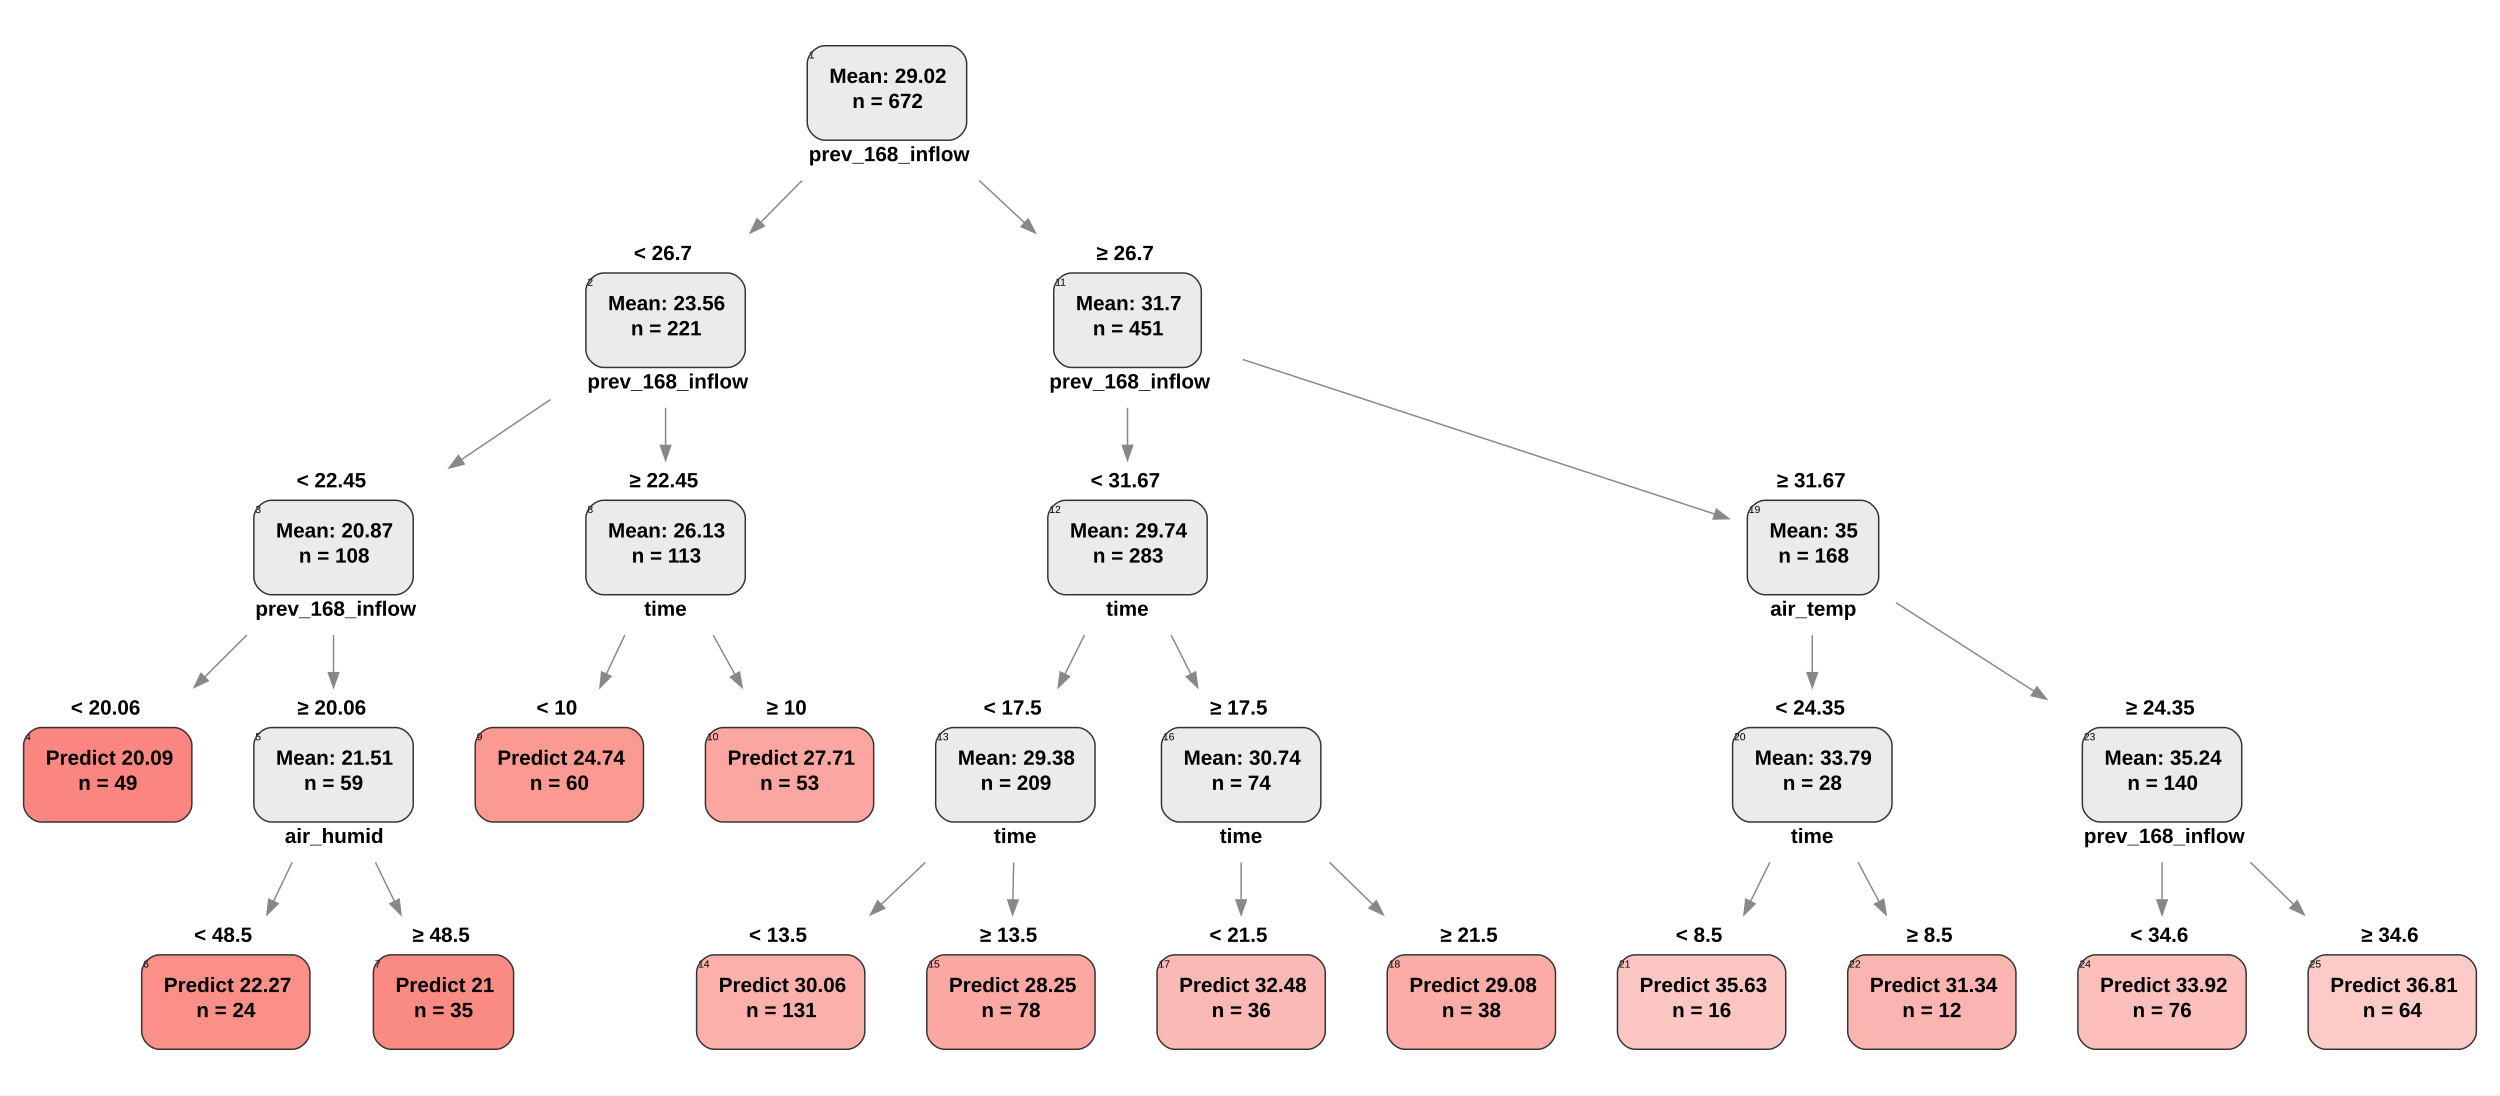
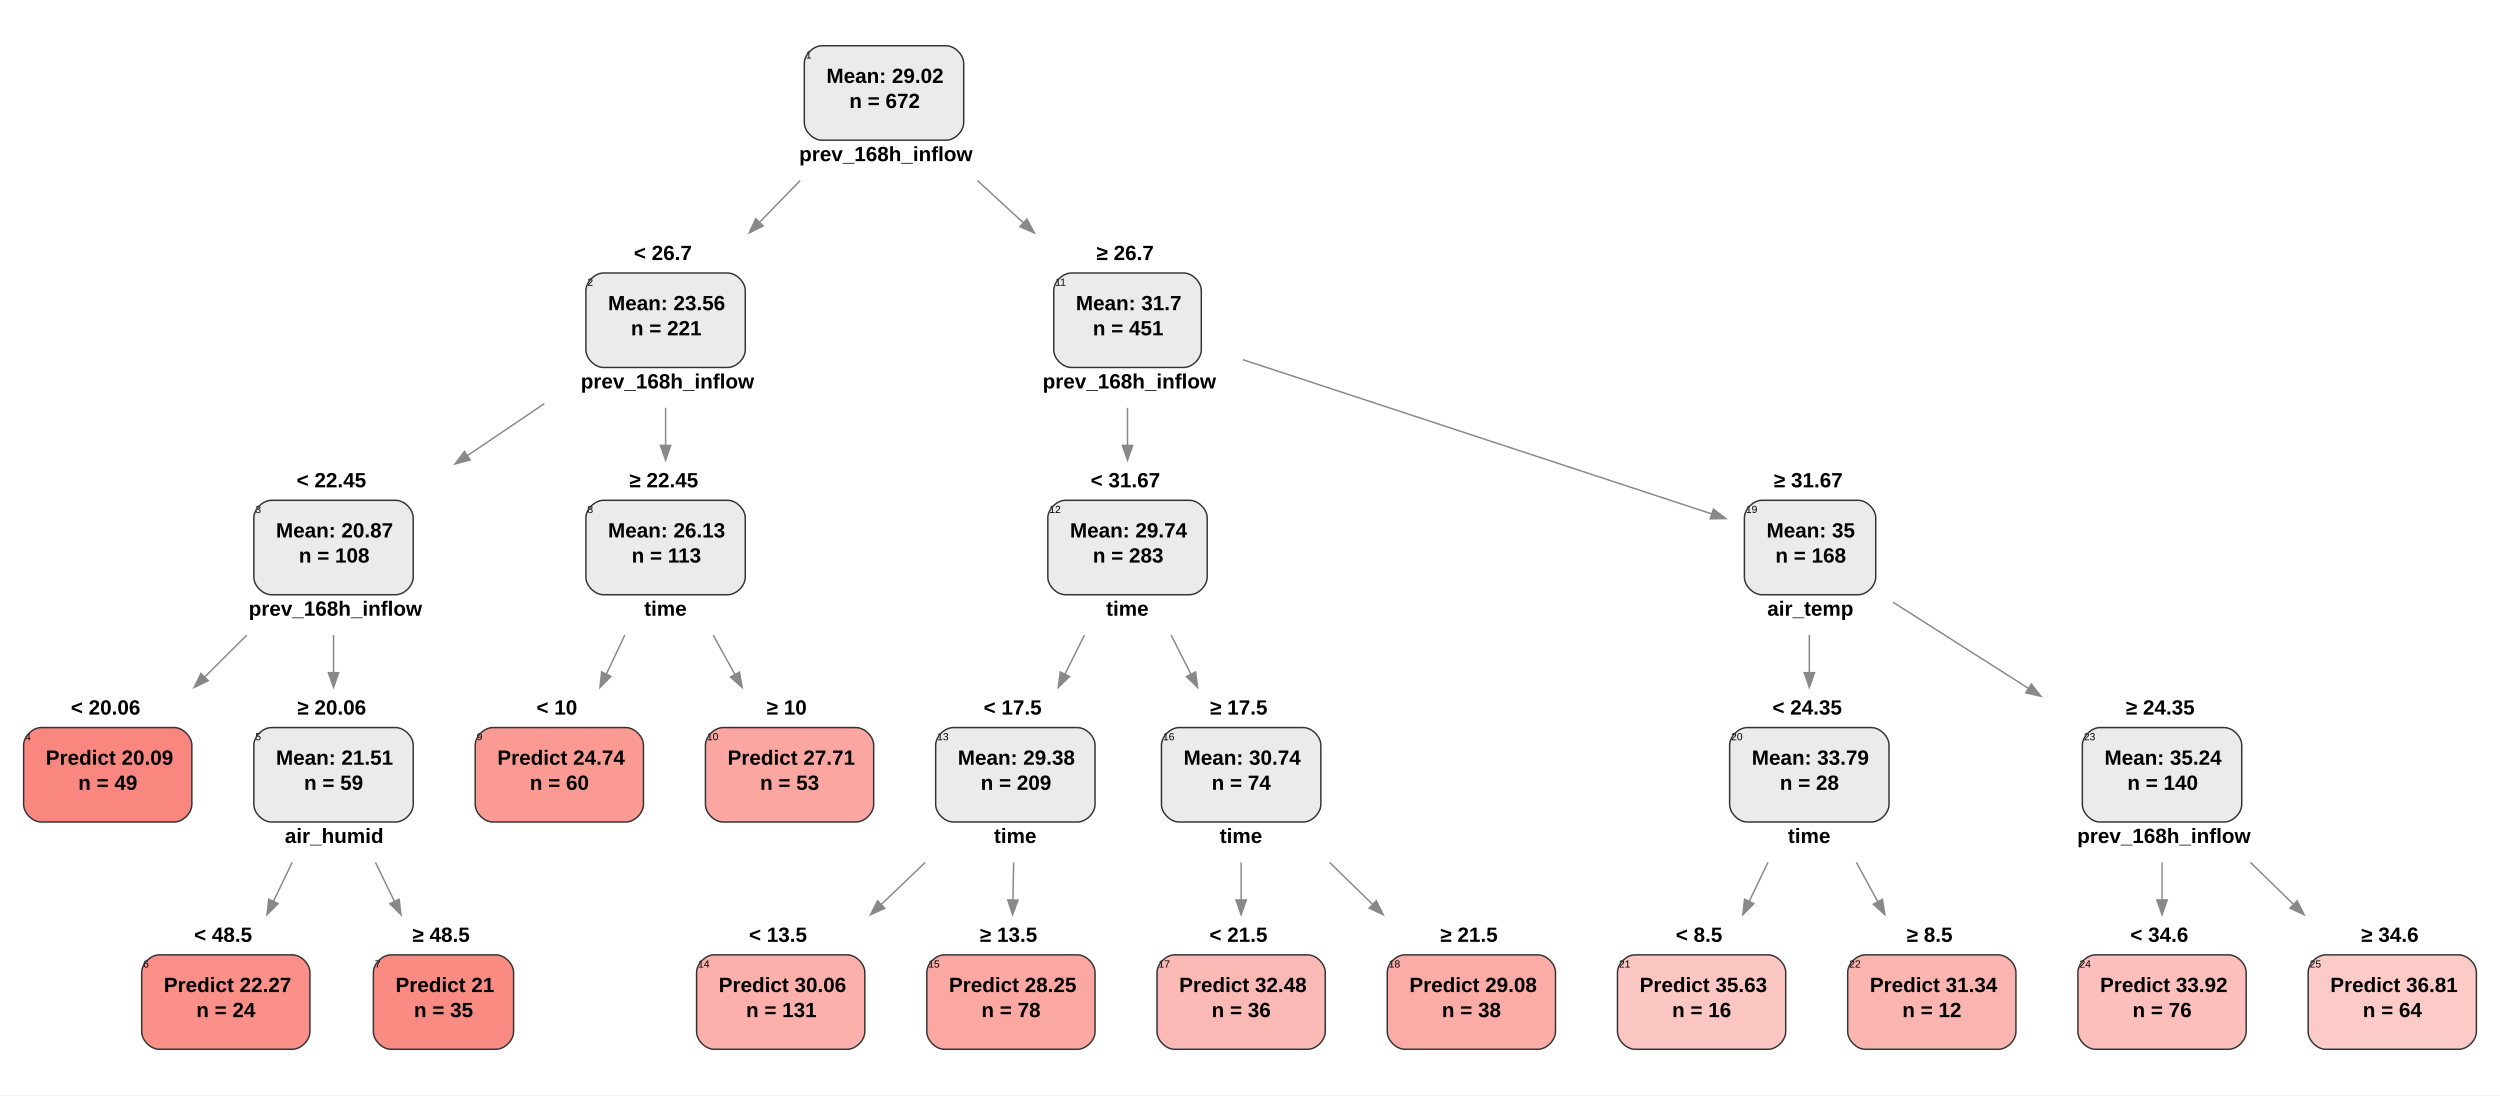
<svg xmlns="http://www.w3.org/2000/svg" width="1694pt" height="742pt" viewBox="0.00 0.00 1694.00 742.00">
  <g id="graph0" class="graph" transform="scale(1 1) rotate(0) translate(4 738)">
    <polygon fill="white" stroke="transparent" points="-4,4 -4,-738 1690,-738 1690,4 -4,4" />
    <g id="node1" class="node">
-       <text text-anchor="start" x="595" y="-715.8" font-family="Arial" font-weight="bold" font-size="14.00"> </text>
-       <text text-anchor="start" x="529" y="-671.3" font-family="Arial" font-size="14.00">   </text>
-       <path fill="#ebebeb" stroke="transparent" d="M555,-643C555,-643 639,-643 639,-643 645,-643 651,-649 651,-655 651,-655 651,-695 651,-695 651,-701 645,-707 639,-707 639,-707 555,-707 555,-707 549,-707 543,-701 543,-695 543,-695 543,-655 543,-655 543,-649 549,-643 555,-643" />
-       <text text-anchor="start" x="544" y="-704.4" font-family="Arial" font-size="2.00"> </text>
-       <text text-anchor="start" x="544" y="-698.4" font-family="Arial" font-size="7.00">  1</text>
-       <text text-anchor="start" x="558" y="-681.8" font-family="Arial" font-weight="bold" font-size="14.00">Mean: 29.02</text>
-       <text text-anchor="start" x="573.5" y="-664.8" font-family="Arial" font-weight="bold" font-size="14.00">n = 672</text>
-       <text text-anchor="start" x="595.5" y="-646.8" font-family="Arial" font-size="9.00"> </text>
-       <path fill="none" stroke="#333333" d="M555,-643C555,-643 639,-643 639,-643 645,-643 651,-649 651,-655 651,-655 651,-695 651,-695 651,-701 645,-707 639,-707 639,-707 555,-707 555,-707 549,-707 543,-701 543,-695 543,-695 543,-655 543,-655 543,-649 549,-643 555,-643" />
-       <text text-anchor="start" x="653" y="-671.3" font-family="Arial" font-size="14.00">   </text>
-       <text text-anchor="start" x="544" y="-628.8" font-family="Arial" font-weight="bold" font-size="14.00">prev_168_inflow</text>
+       <text text-anchor="start" x="593" y="-715.8" font-family="Arial" font-weight="bold" font-size="14.00"> </text>
+       <text text-anchor="start" x="523" y="-671.3" font-family="Arial" font-size="14.00">    </text>
+       <path fill="#ebebeb" stroke="transparent" d="M553,-643C553,-643 637,-643 637,-643 643,-643 649,-649 649,-655 649,-655 649,-695 649,-695 649,-701 643,-707 637,-707 637,-707 553,-707 553,-707 547,-707 541,-701 541,-695 541,-695 541,-655 541,-655 541,-649 547,-643 553,-643" />
+       <text text-anchor="start" x="542" y="-704.4" font-family="Arial" font-size="2.00"> </text>
+       <text text-anchor="start" x="542" y="-698.4" font-family="Arial" font-size="7.00">  1</text>
+       <text text-anchor="start" x="556" y="-681.8" font-family="Arial" font-weight="bold" font-size="14.00">Mean: 29.02</text>
+       <text text-anchor="start" x="571.5" y="-664.8" font-family="Arial" font-weight="bold" font-size="14.00">n = 672</text>
+       <text text-anchor="start" x="593.5" y="-646.8" font-family="Arial" font-size="9.00"> </text>
+       <path fill="none" stroke="#333333" d="M553,-643C553,-643 637,-643 637,-643 643,-643 649,-649 649,-655 649,-655 649,-695 649,-695 649,-701 643,-707 637,-707 637,-707 553,-707 553,-707 547,-707 541,-701 541,-695 541,-695 541,-655 541,-655 541,-649 547,-643 553,-643" />
+       <text text-anchor="start" x="651" y="-671.3" font-family="Arial" font-size="14.00">    </text>
+       <text text-anchor="start" x="537.5" y="-628.8" font-family="Arial" font-weight="bold" font-size="14.00">prev_168h_inflow</text>
    </g>
    <g id="node2" class="node">
      <text text-anchor="start" x="425.5" y="-561.8" font-family="Arial" font-weight="bold" font-size="14.00"> &lt; 26.7</text>
-       <text text-anchor="start" x="379" y="-517.3" font-family="Arial" font-size="14.00">   </text>
+       <text text-anchor="start" x="375" y="-517.3" font-family="Arial" font-size="14.00">    </text>
      <path fill="#ebebeb" stroke="transparent" d="M405,-489C405,-489 489,-489 489,-489 495,-489 501,-495 501,-501 501,-501 501,-541 501,-541 501,-547 495,-553 489,-553 489,-553 405,-553 405,-553 399,-553 393,-547 393,-541 393,-541 393,-501 393,-501 393,-495 399,-489 405,-489" />
      <text text-anchor="start" x="394" y="-550.4" font-family="Arial" font-size="2.00"> </text>
      <text text-anchor="start" x="394" y="-544.4" font-family="Arial" font-size="7.00">  2</text>
      <text text-anchor="start" x="408" y="-527.8" font-family="Arial" font-weight="bold" font-size="14.00">Mean: 23.56</text>
      <text text-anchor="start" x="423.5" y="-510.8" font-family="Arial" font-weight="bold" font-size="14.00">n = 221</text>
      <text text-anchor="start" x="445.5" y="-492.8" font-family="Arial" font-size="9.00"> </text>
      <path fill="none" stroke="#333333" d="M405,-489C405,-489 489,-489 489,-489 495,-489 501,-495 501,-501 501,-501 501,-541 501,-541 501,-547 495,-553 489,-553 489,-553 405,-553 405,-553 399,-553 393,-547 393,-541 393,-541 393,-501 393,-501 393,-495 399,-489 405,-489" />
-       <text text-anchor="start" x="503" y="-517.3" font-family="Arial" font-size="14.00">   </text>
-       <text text-anchor="start" x="394" y="-474.8" font-family="Arial" font-weight="bold" font-size="14.00">prev_168_inflow</text>
+       <text text-anchor="start" x="503" y="-517.3" font-family="Arial" font-size="14.00">    </text>
+       <text text-anchor="start" x="389.5" y="-474.8" font-family="Arial" font-weight="bold" font-size="14.00">prev_168h_inflow</text>
    </g>
    <g id="edge1" class="edge">
-       <path fill="none" stroke="#888888" d="M539.44,-615.67C530.28,-606.39 520.77,-596.75 511.47,-587.33" />
-       <polygon fill="#888888" stroke="#888888" points="513.93,-584.84 504.41,-580.18 508.94,-589.75 513.93,-584.84" />
+       <path fill="none" stroke="#888888" d="M538.2,-615.67C529.26,-606.49 519.97,-596.94 510.88,-587.6" />
+       <polygon fill="#888888" stroke="#888888" points="513.13,-584.9 503.65,-580.18 508.11,-589.78 513.13,-584.9" />
    </g>
    <g id="node3" class="node">
      <text text-anchor="start" x="739" y="-561.8" font-family="Arial" font-weight="bold" font-size="14.00"> ≥ 26.7</text>
      <text text-anchor="start" x="692" y="-517.3" font-family="Arial" font-size="14.00">    </text>
      <path fill="#ebebeb" stroke="transparent" d="M722,-489C722,-489 798,-489 798,-489 804,-489 810,-495 810,-501 810,-501 810,-541 810,-541 810,-547 804,-553 798,-553 798,-553 722,-553 722,-553 716,-553 710,-547 710,-541 710,-541 710,-501 710,-501 710,-495 716,-489 722,-489" />
      <text text-anchor="start" x="711" y="-550.4" font-family="Arial" font-size="2.00"> </text>
      <text text-anchor="start" x="711" y="-544.4" font-family="Arial" font-size="7.00">  11</text>
      <text text-anchor="start" x="725" y="-527.8" font-family="Arial" font-weight="bold" font-size="14.00">Mean: 31.7</text>
      <text text-anchor="start" x="736.5" y="-510.8" font-family="Arial" font-weight="bold" font-size="14.00">n = 451</text>
      <text text-anchor="start" x="758.5" y="-492.8" font-family="Arial" font-size="9.00"> </text>
      <path fill="none" stroke="#333333" d="M722,-489C722,-489 798,-489 798,-489 804,-489 810,-495 810,-501 810,-501 810,-541 810,-541 810,-547 804,-553 798,-553 798,-553 722,-553 722,-553 716,-553 710,-547 710,-541 710,-541 710,-501 710,-501 710,-495 716,-489 722,-489" />
      <text text-anchor="start" x="812" y="-517.3" font-family="Arial" font-size="14.00">    </text>
-       <text text-anchor="start" x="707" y="-474.8" font-family="Arial" font-weight="bold" font-size="14.00">prev_168_inflow</text>
+       <text text-anchor="start" x="702.5" y="-474.8" font-family="Arial" font-weight="bold" font-size="14.00">prev_168h_inflow</text>
    </g>
    <g id="edge2" class="edge">
-       <path fill="none" stroke="#888888" d="M659.55,-615.67C669.6,-606.3 680.04,-596.56 690.24,-587.05" />
-       <polygon fill="#888888" stroke="#888888" points="692.69,-589.56 697.61,-580.18 687.91,-584.44 692.69,-589.56" />
+       <path fill="none" stroke="#888888" d="M658.32,-615.67C668.49,-606.3 679.06,-596.56 689.39,-587.05" />
+       <polygon fill="#888888" stroke="#888888" points="691.86,-589.53 696.85,-580.18 687.12,-584.38 691.86,-589.53" />
    </g>
    <g id="node4" class="node">
      <text text-anchor="start" x="197" y="-407.8" font-family="Arial" font-weight="bold" font-size="14.00"> &lt; 22.45</text>
-       <text text-anchor="start" x="154" y="-363.3" font-family="Arial" font-size="14.00">   </text>
+       <text text-anchor="start" x="150" y="-363.3" font-family="Arial" font-size="14.00">    </text>
      <path fill="#ebebeb" stroke="transparent" d="M180,-335C180,-335 264,-335 264,-335 270,-335 276,-341 276,-347 276,-347 276,-387 276,-387 276,-393 270,-399 264,-399 264,-399 180,-399 180,-399 174,-399 168,-393 168,-387 168,-387 168,-347 168,-347 168,-341 174,-335 180,-335" />
      <text text-anchor="start" x="169" y="-396.4" font-family="Arial" font-size="2.00"> </text>
      <text text-anchor="start" x="169" y="-390.4" font-family="Arial" font-size="7.00">  3</text>
      <text text-anchor="start" x="183" y="-373.8" font-family="Arial" font-weight="bold" font-size="14.00">Mean: 20.87</text>
      <text text-anchor="start" x="198.5" y="-356.8" font-family="Arial" font-weight="bold" font-size="14.00">n = 108</text>
      <text text-anchor="start" x="220.5" y="-338.8" font-family="Arial" font-size="9.00"> </text>
      <path fill="none" stroke="#333333" d="M180,-335C180,-335 264,-335 264,-335 270,-335 276,-341 276,-347 276,-347 276,-387 276,-387 276,-393 270,-399 264,-399 264,-399 180,-399 180,-399 174,-399 168,-393 168,-387 168,-387 168,-347 168,-347 168,-341 174,-335 180,-335" />
-       <text text-anchor="start" x="278" y="-363.3" font-family="Arial" font-size="14.00">   </text>
-       <text text-anchor="start" x="169" y="-320.8" font-family="Arial" font-weight="bold" font-size="14.00">prev_168_inflow</text>
+       <text text-anchor="start" x="278" y="-363.3" font-family="Arial" font-size="14.00">    </text>
+       <text text-anchor="start" x="164.5" y="-320.8" font-family="Arial" font-weight="bold" font-size="14.00">prev_168h_inflow</text>
    </g>
    <g id="edge3" class="edge">
-       <path fill="none" stroke="#888888" d="M368.94,-467.26C349.5,-454.13 328.55,-439.98 308.72,-426.59" />
-       <polygon fill="#888888" stroke="#888888" points="310.55,-423.6 300.31,-420.9 306.63,-429.4 310.55,-423.6" />
+       <path fill="none" stroke="#888888" d="M364.81,-464.48C347.88,-453.04 329.95,-440.93 312.73,-429.29" />
+       <polygon fill="#888888" stroke="#888888" points="314.58,-426.32 304.34,-423.62 310.67,-432.12 314.58,-426.32" />
    </g>
    <g id="node5" class="node">
      <text text-anchor="start" x="422.5" y="-407.8" font-family="Arial" font-weight="bold" font-size="14.00"> ≥ 22.45</text>
      <path fill="#ebebeb" stroke="transparent" d="M405,-335C405,-335 489,-335 489,-335 495,-335 501,-341 501,-347 501,-347 501,-387 501,-387 501,-393 495,-399 489,-399 489,-399 405,-399 405,-399 399,-399 393,-393 393,-387 393,-387 393,-347 393,-347 393,-341 399,-335 405,-335" />
      <text text-anchor="start" x="394" y="-396.4" font-family="Arial" font-size="2.00"> </text>
      <text text-anchor="start" x="394" y="-390.4" font-family="Arial" font-size="7.00">  8</text>
      <text text-anchor="start" x="408" y="-373.8" font-family="Arial" font-weight="bold" font-size="14.00">Mean: 26.13</text>
      <text text-anchor="start" x="424" y="-356.8" font-family="Arial" font-weight="bold" font-size="14.00">n = 113</text>
      <text text-anchor="start" x="445.5" y="-338.8" font-family="Arial" font-size="9.00"> </text>
      <path fill="none" stroke="#333333" d="M405,-335C405,-335 489,-335 489,-335 495,-335 501,-341 501,-347 501,-347 501,-387 501,-387 501,-393 495,-399 489,-399 489,-399 405,-399 405,-399 399,-399 393,-393 393,-387 393,-387 393,-347 393,-347 393,-341 399,-335 405,-335" />
      <text text-anchor="start" x="432.5" y="-320.8" font-family="Arial" font-weight="bold" font-size="14.00">time</text>
    </g>
    <g id="edge4" class="edge">
      <path fill="none" stroke="#888888" d="M447,-461.67C447,-453.39 447,-444.83 447,-436.38" />
      <polygon fill="#888888" stroke="#888888" points="450.5,-436.18 447,-426.18 443.5,-436.18 450.5,-436.18" />
    </g>
    <g id="node12" class="node">
      <text text-anchor="start" x="735" y="-407.8" font-family="Arial" font-weight="bold" font-size="14.00"> &lt; 31.67</text>
      <path fill="#ebebeb" stroke="transparent" d="M718,-335C718,-335 802,-335 802,-335 808,-335 814,-341 814,-347 814,-347 814,-387 814,-387 814,-393 808,-399 802,-399 802,-399 718,-399 718,-399 712,-399 706,-393 706,-387 706,-387 706,-347 706,-347 706,-341 712,-335 718,-335" />
      <text text-anchor="start" x="707" y="-396.4" font-family="Arial" font-size="2.00"> </text>
      <text text-anchor="start" x="707" y="-390.4" font-family="Arial" font-size="7.00">  12</text>
      <text text-anchor="start" x="721" y="-373.8" font-family="Arial" font-weight="bold" font-size="14.00">Mean: 29.74</text>
      <text text-anchor="start" x="736.5" y="-356.8" font-family="Arial" font-weight="bold" font-size="14.00">n = 283</text>
      <text text-anchor="start" x="758.5" y="-338.8" font-family="Arial" font-size="9.00"> </text>
      <path fill="none" stroke="#333333" d="M718,-335C718,-335 802,-335 802,-335 808,-335 814,-341 814,-347 814,-347 814,-387 814,-387 814,-393 808,-399 802,-399 802,-399 718,-399 718,-399 712,-399 706,-393 706,-387 706,-387 706,-347 706,-347 706,-341 712,-335 718,-335" />
      <text text-anchor="start" x="745.5" y="-320.8" font-family="Arial" font-weight="bold" font-size="14.00">time</text>
    </g>
    <g id="edge11" class="edge">
      <path fill="none" stroke="#888888" d="M760,-461.67C760,-453.39 760,-444.83 760,-436.38" />
      <polygon fill="#888888" stroke="#888888" points="763.5,-436.18 760,-426.18 756.5,-436.18 763.5,-436.18" />
    </g>
    <g id="node13" class="node">
-       <text text-anchor="start" x="1200" y="-407.8" font-family="Arial" font-weight="bold" font-size="14.00"> ≥ 31.67</text>
-       <path fill="#ebebeb" stroke="transparent" d="M1192,-335C1192,-335 1257,-335 1257,-335 1263,-335 1269,-341 1269,-347 1269,-347 1269,-387 1269,-387 1269,-393 1263,-399 1257,-399 1257,-399 1192,-399 1192,-399 1186,-399 1180,-393 1180,-387 1180,-387 1180,-347 1180,-347 1180,-341 1186,-335 1192,-335" />
-       <text text-anchor="start" x="1181" y="-396.4" font-family="Arial" font-size="2.00"> </text>
-       <text text-anchor="start" x="1181" y="-390.4" font-family="Arial" font-size="7.00">  19</text>
-       <text text-anchor="start" x="1195" y="-373.8" font-family="Arial" font-weight="bold" font-size="14.00">Mean: 35</text>
-       <text text-anchor="start" x="1201" y="-356.8" font-family="Arial" font-weight="bold" font-size="14.00">n = 168</text>
-       <text text-anchor="start" x="1223" y="-338.8" font-family="Arial" font-size="9.00"> </text>
-       <path fill="none" stroke="#333333" d="M1192,-335C1192,-335 1257,-335 1257,-335 1263,-335 1269,-341 1269,-347 1269,-347 1269,-387 1269,-387 1269,-393 1263,-399 1257,-399 1257,-399 1192,-399 1192,-399 1186,-399 1180,-393 1180,-387 1180,-387 1180,-347 1180,-347 1180,-341 1186,-335 1192,-335" />
-       <text text-anchor="start" x="1195.5" y="-320.8" font-family="Arial" font-weight="bold" font-size="14.00">air_temp</text>
+       <text text-anchor="start" x="1198" y="-407.8" font-family="Arial" font-weight="bold" font-size="14.00"> ≥ 31.67</text>
+       <path fill="#ebebeb" stroke="transparent" d="M1190,-335C1190,-335 1255,-335 1255,-335 1261,-335 1267,-341 1267,-347 1267,-347 1267,-387 1267,-387 1267,-393 1261,-399 1255,-399 1255,-399 1190,-399 1190,-399 1184,-399 1178,-393 1178,-387 1178,-387 1178,-347 1178,-347 1178,-341 1184,-335 1190,-335" />
+       <text text-anchor="start" x="1179" y="-396.4" font-family="Arial" font-size="2.00"> </text>
+       <text text-anchor="start" x="1179" y="-390.4" font-family="Arial" font-size="7.00">  19</text>
+       <text text-anchor="start" x="1193" y="-373.8" font-family="Arial" font-weight="bold" font-size="14.00">Mean: 35</text>
+       <text text-anchor="start" x="1199" y="-356.8" font-family="Arial" font-weight="bold" font-size="14.00">n = 168</text>
+       <text text-anchor="start" x="1221" y="-338.8" font-family="Arial" font-size="9.00"> </text>
+       <path fill="none" stroke="#333333" d="M1190,-335C1190,-335 1255,-335 1255,-335 1261,-335 1267,-341 1267,-347 1267,-347 1267,-387 1267,-387 1267,-393 1261,-399 1255,-399 1255,-399 1190,-399 1190,-399 1184,-399 1178,-393 1178,-387 1178,-387 1178,-347 1178,-347 1178,-341 1184,-335 1190,-335" />
+       <text text-anchor="start" x="1193.5" y="-320.8" font-family="Arial" font-weight="bold" font-size="14.00">air_temp</text>
    </g>
    <g id="edge12" class="edge">
-       <path fill="none" stroke="#888888" d="M838.19,-494.39C927.87,-465.01 1073.37,-417.34 1157.73,-389.71" />
-       <polygon fill="#888888" stroke="#888888" points="1159.04,-392.96 1167.45,-386.53 1156.86,-386.31 1159.04,-392.96" />
+       <path fill="none" stroke="#888888" d="M838.11,-494.3C927.34,-464.95 1071.79,-417.42 1155.74,-389.8" />
+       <polygon fill="#888888" stroke="#888888" points="1157.02,-393.06 1165.42,-386.61 1154.83,-386.42 1157.02,-393.06" />
    </g>
    <g id="node6" class="node">
      <text text-anchor="start" x="44" y="-253.8" font-family="Arial" font-weight="bold" font-size="14.00"> &lt; 20.06</text>
      <path fill="#f8766d" fill-opacity="0.875" stroke="transparent" d="M24,-181C24,-181 114,-181 114,-181 120,-181 126,-187 126,-193 126,-193 126,-233 126,-233 126,-239 120,-245 114,-245 114,-245 24,-245 24,-245 18,-245 12,-239 12,-233 12,-233 12,-193 12,-193 12,-187 18,-181 24,-181" />
      <text text-anchor="start" x="13" y="-242.4" font-family="Arial" font-size="2.00"> </text>
      <text text-anchor="start" x="13" y="-236.4" font-family="Arial" font-size="7.00">  4</text>
      <text text-anchor="start" x="27" y="-219.8" font-family="Arial" font-weight="bold" font-size="14.00">Predict 20.09</text>
      <text text-anchor="start" x="49" y="-202.8" font-family="Arial" font-weight="bold" font-size="14.00">n = 49</text>
      <text text-anchor="start" x="67.5" y="-184.8" font-family="Arial" font-size="9.00"> </text>
      <path fill="none" stroke="#333333" d="M24,-181C24,-181 114,-181 114,-181 120,-181 126,-187 126,-193 126,-193 126,-233 126,-233 126,-239 120,-245 114,-245 114,-245 24,-245 24,-245 18,-245 12,-239 12,-233 12,-233 12,-193 12,-193 12,-187 18,-181 24,-181" />
      <text text-anchor="start" x="67" y="-166.8" font-family="Arial" font-weight="bold" font-size="14.00"> </text>
    </g>
    <g id="edge5" class="edge">
      <path fill="none" stroke="#888888" d="M163.28,-307.67C153.95,-298.39 144.24,-288.75 134.76,-279.33" />
      <polygon fill="#888888" stroke="#888888" points="137.12,-276.74 127.56,-272.18 132.19,-281.71 137.12,-276.74" />
    </g>
    <g id="node7" class="node">
      <text text-anchor="start" x="197.5" y="-253.8" font-family="Arial" font-weight="bold" font-size="14.00"> ≥ 20.06</text>
      <path fill="#ebebeb" stroke="transparent" d="M180,-181C180,-181 264,-181 264,-181 270,-181 276,-187 276,-193 276,-193 276,-233 276,-233 276,-239 270,-245 264,-245 264,-245 180,-245 180,-245 174,-245 168,-239 168,-233 168,-233 168,-193 168,-193 168,-187 174,-181 180,-181" />
      <text text-anchor="start" x="169" y="-242.4" font-family="Arial" font-size="2.00"> </text>
      <text text-anchor="start" x="169" y="-236.4" font-family="Arial" font-size="7.00">  5</text>
      <text text-anchor="start" x="183" y="-219.8" font-family="Arial" font-weight="bold" font-size="14.00">Mean: 21.51</text>
      <text text-anchor="start" x="202" y="-202.8" font-family="Arial" font-weight="bold" font-size="14.00">n = 59</text>
      <text text-anchor="start" x="220.5" y="-184.8" font-family="Arial" font-size="9.00"> </text>
      <path fill="none" stroke="#333333" d="M180,-181C180,-181 264,-181 264,-181 270,-181 276,-187 276,-193 276,-193 276,-233 276,-233 276,-239 270,-245 264,-245 264,-245 180,-245 180,-245 174,-245 168,-239 168,-233 168,-233 168,-193 168,-193 168,-187 174,-181 180,-181" />
      <text text-anchor="start" x="189" y="-166.8" font-family="Arial" font-weight="bold" font-size="14.00">air_humid</text>
    </g>
    <g id="edge6" class="edge">
      <path fill="none" stroke="#888888" d="M222,-307.67C222,-299.39 222,-290.83 222,-282.38" />
      <polygon fill="#888888" stroke="#888888" points="225.5,-282.18 222,-272.18 218.5,-282.18 225.5,-282.18" />
    </g>
    <g id="node10" class="node">
      <text text-anchor="start" x="359.5" y="-253.8" font-family="Arial" font-weight="bold" font-size="14.00"> &lt; 10</text>
      <path fill="#f8766d" fill-opacity="0.737" stroke="transparent" d="M330,-181C330,-181 420,-181 420,-181 426,-181 432,-187 432,-193 432,-193 432,-233 432,-233 432,-239 426,-245 420,-245 420,-245 330,-245 330,-245 324,-245 318,-239 318,-233 318,-233 318,-193 318,-193 318,-187 324,-181 330,-181" />
      <text text-anchor="start" x="319" y="-242.4" font-family="Arial" font-size="2.00"> </text>
      <text text-anchor="start" x="319" y="-236.4" font-family="Arial" font-size="7.00">  9</text>
      <text text-anchor="start" x="333" y="-219.8" font-family="Arial" font-weight="bold" font-size="14.00">Predict 24.74</text>
      <text text-anchor="start" x="355" y="-202.8" font-family="Arial" font-weight="bold" font-size="14.00">n = 60</text>
      <text text-anchor="start" x="373.5" y="-184.8" font-family="Arial" font-size="9.00"> </text>
      <path fill="none" stroke="#333333" d="M330,-181C330,-181 420,-181 420,-181 426,-181 432,-187 432,-193 432,-193 432,-233 432,-233 432,-239 426,-245 420,-245 420,-245 330,-245 330,-245 324,-245 318,-239 318,-233 318,-233 318,-193 318,-193 318,-187 324,-181 330,-181" />
      <text text-anchor="start" x="373" y="-166.8" font-family="Arial" font-weight="bold" font-size="14.00"> </text>
    </g>
    <g id="edge9" class="edge">
      <path fill="none" stroke="#888888" d="M419.37,-307.67C415.28,-299.03 411.03,-290.07 406.86,-281.27" />
      <polygon fill="#888888" stroke="#888888" points="410,-279.72 402.56,-272.18 403.68,-282.71 410,-279.72" />
    </g>
    <g id="node11" class="node">
      <text text-anchor="start" x="515.5" y="-253.8" font-family="Arial" font-weight="bold" font-size="14.00"> ≥ 10</text>
      <path fill="#f8766d" fill-opacity="0.647" stroke="transparent" d="M486,-181C486,-181 576,-181 576,-181 582,-181 588,-187 588,-193 588,-193 588,-233 588,-233 588,-239 582,-245 576,-245 576,-245 486,-245 486,-245 480,-245 474,-239 474,-233 474,-233 474,-193 474,-193 474,-187 480,-181 486,-181" />
      <text text-anchor="start" x="475" y="-242.4" font-family="Arial" font-size="2.00"> </text>
      <text text-anchor="start" x="475" y="-236.4" font-family="Arial" font-size="7.00">  10</text>
      <text text-anchor="start" x="489" y="-219.8" font-family="Arial" font-weight="bold" font-size="14.00">Predict 27.71</text>
      <text text-anchor="start" x="511" y="-202.8" font-family="Arial" font-weight="bold" font-size="14.00">n = 53</text>
      <text text-anchor="start" x="529.5" y="-184.8" font-family="Arial" font-size="9.00"> </text>
      <path fill="none" stroke="#333333" d="M486,-181C486,-181 576,-181 576,-181 582,-181 588,-187 588,-193 588,-193 588,-233 588,-233 588,-239 582,-245 576,-245 576,-245 486,-245 486,-245 480,-245 474,-239 474,-233 474,-233 474,-193 474,-193 474,-187 480,-181 486,-181" />
      <text text-anchor="start" x="529" y="-166.8" font-family="Arial" font-weight="bold" font-size="14.00"> </text>
    </g>
    <g id="edge10" class="edge">
      <path fill="none" stroke="#888888" d="M479.24,-307.67C484.06,-298.94 489.06,-289.88 493.98,-280.99" />
      <polygon fill="#888888" stroke="#888888" points="497.08,-282.62 498.85,-272.18 490.95,-279.24 497.08,-282.62" />
    </g>
    <g id="node8" class="node">
      <text text-anchor="start" x="127.5" y="-99.8" font-family="Arial" font-weight="bold" font-size="14.00"> &lt; 48.5</text>
      <path fill="#f8766d" fill-opacity="0.812" stroke="transparent" d="M104,-27C104,-27 194,-27 194,-27 200,-27 206,-33 206,-39 206,-39 206,-79 206,-79 206,-85 200,-91 194,-91 194,-91 104,-91 104,-91 98,-91 92,-85 92,-79 92,-79 92,-39 92,-39 92,-33 98,-27 104,-27" />
      <text text-anchor="start" x="93" y="-88.4" font-family="Arial" font-size="2.00"> </text>
      <text text-anchor="start" x="93" y="-82.4" font-family="Arial" font-size="7.00">  6</text>
      <text text-anchor="start" x="107" y="-65.8" font-family="Arial" font-weight="bold" font-size="14.00">Predict 22.27</text>
      <text text-anchor="start" x="129" y="-48.8" font-family="Arial" font-weight="bold" font-size="14.00">n = 24</text>
      <text text-anchor="start" x="147.5" y="-30.8" font-family="Arial" font-size="9.00"> </text>
      <path fill="none" stroke="#333333" d="M104,-27C104,-27 194,-27 194,-27 200,-27 206,-33 206,-39 206,-39 206,-79 206,-79 206,-85 200,-91 194,-91 194,-91 104,-91 104,-91 98,-91 92,-85 92,-79 92,-79 92,-39 92,-39 92,-33 98,-27 104,-27" />
      <text text-anchor="start" x="147" y="-12.8" font-family="Arial" font-weight="bold" font-size="14.00"> </text>
    </g>
    <g id="edge7" class="edge">
      <path fill="none" stroke="#888888" d="M193.99,-153.67C189.84,-145.03 185.53,-136.07 181.31,-127.27" />
      <polygon fill="#888888" stroke="#888888" points="184.42,-125.68 176.94,-118.18 178.11,-128.71 184.42,-125.68" />
    </g>
    <g id="node9" class="node">
      <text text-anchor="start" x="275.5" y="-99.8" font-family="Arial" font-weight="bold" font-size="14.00"> ≥ 48.5</text>
      <path fill="#f8766d" fill-opacity="0.847" stroke="transparent" d="M261,-27C261,-27 332,-27 332,-27 338,-27 344,-33 344,-39 344,-39 344,-79 344,-79 344,-85 338,-91 332,-91 332,-91 261,-91 261,-91 255,-91 249,-85 249,-79 249,-79 249,-39 249,-39 249,-33 255,-27 261,-27" />
      <text text-anchor="start" x="250" y="-88.4" font-family="Arial" font-size="2.00"> </text>
      <text text-anchor="start" x="250" y="-82.4" font-family="Arial" font-size="7.00">  7</text>
      <text text-anchor="start" x="264" y="-65.8" font-family="Arial" font-weight="bold" font-size="14.00">Predict 21</text>
      <text text-anchor="start" x="276.5" y="-48.8" font-family="Arial" font-weight="bold" font-size="14.00">n = 35</text>
      <text text-anchor="start" x="295" y="-30.8" font-family="Arial" font-size="9.00"> </text>
      <path fill="none" stroke="#333333" d="M261,-27C261,-27 332,-27 332,-27 338,-27 344,-33 344,-39 344,-39 344,-79 344,-79 344,-85 338,-91 332,-91 332,-91 261,-91 261,-91 255,-91 249,-85 249,-79 249,-79 249,-39 249,-39 249,-33 255,-27 261,-27" />
      <text text-anchor="start" x="294.5" y="-12.8" font-family="Arial" font-weight="bold" font-size="14.00"> </text>
    </g>
    <g id="edge8" class="edge">
      <path fill="none" stroke="#888888" d="M250.4,-153.67C254.6,-145.03 258.97,-136.07 263.25,-127.27" />
      <polygon fill="#888888" stroke="#888888" points="266.45,-128.7 267.68,-118.18 260.15,-125.64 266.45,-128.7" />
    </g>
    <g id="node14" class="node">
      <text text-anchor="start" x="662.5" y="-253.8" font-family="Arial" font-weight="bold" font-size="14.00"> &lt; 17.5</text>
      <path fill="#ebebeb" stroke="transparent" d="M642,-181C642,-181 726,-181 726,-181 732,-181 738,-187 738,-193 738,-193 738,-233 738,-233 738,-239 732,-245 726,-245 726,-245 642,-245 642,-245 636,-245 630,-239 630,-233 630,-233 630,-193 630,-193 630,-187 636,-181 642,-181" />
      <text text-anchor="start" x="631" y="-242.4" font-family="Arial" font-size="2.00"> </text>
      <text text-anchor="start" x="631" y="-236.4" font-family="Arial" font-size="7.00">  13</text>
      <text text-anchor="start" x="645" y="-219.8" font-family="Arial" font-weight="bold" font-size="14.00">Mean: 29.38</text>
      <text text-anchor="start" x="660.5" y="-202.8" font-family="Arial" font-weight="bold" font-size="14.00">n = 209</text>
      <text text-anchor="start" x="682.5" y="-184.8" font-family="Arial" font-size="9.00"> </text>
      <path fill="none" stroke="#333333" d="M642,-181C642,-181 726,-181 726,-181 732,-181 738,-187 738,-193 738,-193 738,-233 738,-233 738,-239 732,-245 726,-245 726,-245 642,-245 642,-245 636,-245 630,-239 630,-233 630,-233 630,-193 630,-193 630,-187 636,-181 642,-181" />
      <text text-anchor="start" x="669.5" y="-166.8" font-family="Arial" font-weight="bold" font-size="14.00">time</text>
    </g>
    <g id="edge13" class="edge">
      <path fill="none" stroke="#888888" d="M730.83,-307.67C726.52,-299.03 722.04,-290.07 717.64,-281.27" />
      <polygon fill="#888888" stroke="#888888" points="720.69,-279.56 713.09,-272.18 714.43,-282.69 720.69,-279.56" />
    </g>
    <g id="node15" class="node">
      <text text-anchor="start" x="816" y="-253.8" font-family="Arial" font-weight="bold" font-size="14.00"> ≥ 17.5</text>
      <path fill="#ebebeb" stroke="transparent" d="M795,-181C795,-181 879,-181 879,-181 885,-181 891,-187 891,-193 891,-193 891,-233 891,-233 891,-239 885,-245 879,-245 879,-245 795,-245 795,-245 789,-245 783,-239 783,-233 783,-233 783,-193 783,-193 783,-187 789,-181 795,-181" />
      <text text-anchor="start" x="784" y="-242.4" font-family="Arial" font-size="2.00"> </text>
      <text text-anchor="start" x="784" y="-236.4" font-family="Arial" font-size="7.00">  16</text>
      <text text-anchor="start" x="798" y="-219.8" font-family="Arial" font-weight="bold" font-size="14.00">Mean: 30.74</text>
      <text text-anchor="start" x="817" y="-202.8" font-family="Arial" font-weight="bold" font-size="14.00">n = 74</text>
      <text text-anchor="start" x="835.5" y="-184.8" font-family="Arial" font-size="9.00"> </text>
      <path fill="none" stroke="#333333" d="M795,-181C795,-181 879,-181 879,-181 885,-181 891,-187 891,-193 891,-193 891,-233 891,-233 891,-239 885,-245 879,-245 879,-245 795,-245 795,-245 789,-245 783,-239 783,-233 783,-233 783,-193 783,-193 783,-187 789,-181 795,-181" />
      <text text-anchor="start" x="822.5" y="-166.8" font-family="Arial" font-weight="bold" font-size="14.00">time</text>
    </g>
    <g id="edge14" class="edge">
      <path fill="none" stroke="#888888" d="M789.55,-307.67C793.93,-299.03 798.46,-290.07 802.92,-281.27" />
      <polygon fill="#888888" stroke="#888888" points="806.13,-282.68 807.53,-272.18 799.89,-279.52 806.13,-282.68" />
    </g>
    <g id="node20" class="node">
-       <text text-anchor="start" x="1199" y="-253.8" font-family="Arial" font-weight="bold" font-size="14.00"> &lt; 24.35</text>
-       <path fill="#ebebeb" stroke="transparent" d="M1182,-181C1182,-181 1266,-181 1266,-181 1272,-181 1278,-187 1278,-193 1278,-193 1278,-233 1278,-233 1278,-239 1272,-245 1266,-245 1266,-245 1182,-245 1182,-245 1176,-245 1170,-239 1170,-233 1170,-233 1170,-193 1170,-193 1170,-187 1176,-181 1182,-181" />
-       <text text-anchor="start" x="1171" y="-242.4" font-family="Arial" font-size="2.00"> </text>
-       <text text-anchor="start" x="1171" y="-236.4" font-family="Arial" font-size="7.00">  20</text>
-       <text text-anchor="start" x="1185" y="-219.8" font-family="Arial" font-weight="bold" font-size="14.00">Mean: 33.79</text>
-       <text text-anchor="start" x="1204" y="-202.8" font-family="Arial" font-weight="bold" font-size="14.00">n = 28</text>
-       <text text-anchor="start" x="1222.5" y="-184.8" font-family="Arial" font-size="9.00"> </text>
-       <path fill="none" stroke="#333333" d="M1182,-181C1182,-181 1266,-181 1266,-181 1272,-181 1278,-187 1278,-193 1278,-193 1278,-233 1278,-233 1278,-239 1272,-245 1266,-245 1266,-245 1182,-245 1182,-245 1176,-245 1170,-239 1170,-233 1170,-233 1170,-193 1170,-193 1170,-187 1176,-181 1182,-181" />
-       <text text-anchor="start" x="1209.5" y="-166.8" font-family="Arial" font-weight="bold" font-size="14.00">time</text>
+       <text text-anchor="start" x="1197" y="-253.8" font-family="Arial" font-weight="bold" font-size="14.00"> &lt; 24.35</text>
+       <path fill="#ebebeb" stroke="transparent" d="M1180,-181C1180,-181 1264,-181 1264,-181 1270,-181 1276,-187 1276,-193 1276,-193 1276,-233 1276,-233 1276,-239 1270,-245 1264,-245 1264,-245 1180,-245 1180,-245 1174,-245 1168,-239 1168,-233 1168,-233 1168,-193 1168,-193 1168,-187 1174,-181 1180,-181" />
+       <text text-anchor="start" x="1169" y="-242.4" font-family="Arial" font-size="2.00"> </text>
+       <text text-anchor="start" x="1169" y="-236.4" font-family="Arial" font-size="7.00">  20</text>
+       <text text-anchor="start" x="1183" y="-219.8" font-family="Arial" font-weight="bold" font-size="14.00">Mean: 33.79</text>
+       <text text-anchor="start" x="1202" y="-202.8" font-family="Arial" font-weight="bold" font-size="14.00">n = 28</text>
+       <text text-anchor="start" x="1220.5" y="-184.8" font-family="Arial" font-size="9.00"> </text>
+       <path fill="none" stroke="#333333" d="M1180,-181C1180,-181 1264,-181 1264,-181 1270,-181 1276,-187 1276,-193 1276,-193 1276,-233 1276,-233 1276,-239 1270,-245 1264,-245 1264,-245 1180,-245 1180,-245 1174,-245 1168,-239 1168,-233 1168,-233 1168,-193 1168,-193 1168,-187 1174,-181 1180,-181" />
+       <text text-anchor="start" x="1207.5" y="-166.8" font-family="Arial" font-weight="bold" font-size="14.00">time</text>
    </g>
    <g id="edge19" class="edge">
-       <path fill="none" stroke="#888888" d="M1224,-307.67C1224,-299.39 1224,-290.83 1224,-282.38" />
-       <polygon fill="#888888" stroke="#888888" points="1227.5,-282.18 1224,-272.18 1220.5,-282.18 1227.5,-282.18" />
+       <path fill="none" stroke="#888888" d="M1222,-307.67C1222,-299.39 1222,-290.83 1222,-282.38" />
+       <polygon fill="#888888" stroke="#888888" points="1225.5,-282.18 1222,-272.18 1218.5,-282.18 1225.5,-282.18" />
    </g>
    <g id="node21" class="node">
      <text text-anchor="start" x="1436.5" y="-253.8" font-family="Arial" font-weight="bold" font-size="14.00"> ≥ 24.35</text>
-       <text text-anchor="start" x="1393" y="-209.3" font-family="Arial" font-size="14.00">   </text>
+       <text text-anchor="start" x="1389" y="-209.3" font-family="Arial" font-size="14.00">    </text>
      <path fill="#ebebeb" stroke="transparent" d="M1419,-181C1419,-181 1503,-181 1503,-181 1509,-181 1515,-187 1515,-193 1515,-193 1515,-233 1515,-233 1515,-239 1509,-245 1503,-245 1503,-245 1419,-245 1419,-245 1413,-245 1407,-239 1407,-233 1407,-233 1407,-193 1407,-193 1407,-187 1413,-181 1419,-181" />
      <text text-anchor="start" x="1408" y="-242.4" font-family="Arial" font-size="2.00"> </text>
      <text text-anchor="start" x="1408" y="-236.4" font-family="Arial" font-size="7.00">  23</text>
      <text text-anchor="start" x="1422" y="-219.8" font-family="Arial" font-weight="bold" font-size="14.00">Mean: 35.24</text>
      <text text-anchor="start" x="1437.5" y="-202.8" font-family="Arial" font-weight="bold" font-size="14.00">n = 140</text>
      <text text-anchor="start" x="1459.5" y="-184.8" font-family="Arial" font-size="9.00"> </text>
      <path fill="none" stroke="#333333" d="M1419,-181C1419,-181 1503,-181 1503,-181 1509,-181 1515,-187 1515,-193 1515,-193 1515,-233 1515,-233 1515,-239 1509,-245 1503,-245 1503,-245 1419,-245 1419,-245 1413,-245 1407,-239 1407,-233 1407,-233 1407,-193 1407,-193 1407,-187 1413,-181 1419,-181" />
-       <text text-anchor="start" x="1517" y="-209.3" font-family="Arial" font-size="14.00">   </text>
-       <text text-anchor="start" x="1408" y="-166.8" font-family="Arial" font-weight="bold" font-size="14.00">prev_168_inflow</text>
+       <text text-anchor="start" x="1517" y="-209.3" font-family="Arial" font-size="14.00">    </text>
+       <text text-anchor="start" x="1403.5" y="-166.8" font-family="Arial" font-weight="bold" font-size="14.00">prev_168h_inflow</text>
    </g>
    <g id="edge20" class="edge">
-       <path fill="none" stroke="#888888" d="M1280.77,-329.59C1308.68,-311.69 1342.94,-289.72 1374.06,-269.76" />
-       <polygon fill="#888888" stroke="#888888" points="1376.22,-272.53 1382.74,-264.19 1372.44,-266.64 1376.22,-272.53" />
+       <path fill="none" stroke="#888888" d="M1278.64,-329.98C1306.02,-312.56 1339.55,-291.24 1370.37,-271.64" />
+       <polygon fill="#888888" stroke="#888888" points="1372.42,-274.49 1378.98,-266.17 1368.66,-268.58 1372.42,-274.49" />
    </g>
    <g id="node16" class="node">
      <text text-anchor="start" x="503.5" y="-99.8" font-family="Arial" font-weight="bold" font-size="14.00"> &lt; 13.5</text>
      <path fill="#f8766d" fill-opacity="0.576" stroke="transparent" d="M480,-27C480,-27 570,-27 570,-27 576,-27 582,-33 582,-39 582,-39 582,-79 582,-79 582,-85 576,-91 570,-91 570,-91 480,-91 480,-91 474,-91 468,-85 468,-79 468,-79 468,-39 468,-39 468,-33 474,-27 480,-27" />
      <text text-anchor="start" x="469" y="-88.4" font-family="Arial" font-size="2.00"> </text>
      <text text-anchor="start" x="469" y="-82.4" font-family="Arial" font-size="7.00">  14</text>
      <text text-anchor="start" x="483" y="-65.8" font-family="Arial" font-weight="bold" font-size="14.00">Predict 30.06</text>
      <text text-anchor="start" x="501.5" y="-48.8" font-family="Arial" font-weight="bold" font-size="14.00">n = 131</text>
      <text text-anchor="start" x="523.5" y="-30.8" font-family="Arial" font-size="9.00"> </text>
      <path fill="none" stroke="#333333" d="M480,-27C480,-27 570,-27 570,-27 576,-27 582,-33 582,-39 582,-39 582,-79 582,-79 582,-85 576,-91 570,-91 570,-91 480,-91 480,-91 474,-91 468,-85 468,-79 468,-79 468,-39 468,-39 468,-33 474,-27 480,-27" />
      <text text-anchor="start" x="523" y="-12.8" font-family="Arial" font-weight="bold" font-size="14.00"> </text>
    </g>
    <g id="edge15" class="edge">
      <path fill="none" stroke="#888888" d="M622.98,-153.67C613.28,-144.39 603.19,-134.75 593.34,-125.33" />
      <polygon fill="#888888" stroke="#888888" points="595.5,-122.56 585.86,-118.18 590.67,-127.62 595.5,-122.56" />
    </g>
    <g id="node17" class="node">
      <text text-anchor="start" x="660" y="-99.8" font-family="Arial" font-weight="bold" font-size="14.00"> ≥ 13.5</text>
      <path fill="#f8766d" fill-opacity="0.631" stroke="transparent" d="M636,-27C636,-27 726,-27 726,-27 732,-27 738,-33 738,-39 738,-39 738,-79 738,-79 738,-85 732,-91 726,-91 726,-91 636,-91 636,-91 630,-91 624,-85 624,-79 624,-79 624,-39 624,-39 624,-33 630,-27 636,-27" />
      <text text-anchor="start" x="625" y="-88.4" font-family="Arial" font-size="2.00"> </text>
      <text text-anchor="start" x="625" y="-82.4" font-family="Arial" font-size="7.00">  15</text>
      <text text-anchor="start" x="639" y="-65.8" font-family="Arial" font-weight="bold" font-size="14.00">Predict 28.25</text>
      <text text-anchor="start" x="661" y="-48.8" font-family="Arial" font-weight="bold" font-size="14.00">n = 78</text>
      <text text-anchor="start" x="679.5" y="-30.8" font-family="Arial" font-size="9.00"> </text>
      <path fill="none" stroke="#333333" d="M636,-27C636,-27 726,-27 726,-27 732,-27 738,-33 738,-39 738,-39 738,-79 738,-79 738,-85 732,-91 726,-91 726,-91 636,-91 636,-91 630,-91 624,-85 624,-79 624,-79 624,-39 624,-39 624,-33 630,-27 636,-27" />
      <text text-anchor="start" x="679" y="-12.8" font-family="Arial" font-weight="bold" font-size="14.00"> </text>
    </g>
    <g id="edge16" class="edge">
      <path fill="none" stroke="#888888" d="M682.85,-153.67C682.69,-145.39 682.52,-136.83 682.35,-128.38" />
      <polygon fill="#888888" stroke="#888888" points="685.84,-128.11 682.15,-118.18 678.85,-128.24 685.84,-128.11" />
    </g>
    <g id="node18" class="node">
      <text text-anchor="start" x="815.5" y="-99.8" font-family="Arial" font-weight="bold" font-size="14.00"> &lt; 21.5</text>
      <path fill="#f8766d" fill-opacity="0.506" stroke="transparent" d="M792,-27C792,-27 882,-27 882,-27 888,-27 894,-33 894,-39 894,-39 894,-79 894,-79 894,-85 888,-91 882,-91 882,-91 792,-91 792,-91 786,-91 780,-85 780,-79 780,-79 780,-39 780,-39 780,-33 786,-27 792,-27" />
      <text text-anchor="start" x="781" y="-88.4" font-family="Arial" font-size="2.00"> </text>
      <text text-anchor="start" x="781" y="-82.4" font-family="Arial" font-size="7.00">  17</text>
      <text text-anchor="start" x="795" y="-65.8" font-family="Arial" font-weight="bold" font-size="14.00">Predict 32.48</text>
      <text text-anchor="start" x="817" y="-48.8" font-family="Arial" font-weight="bold" font-size="14.00">n = 36</text>
      <text text-anchor="start" x="835.5" y="-30.8" font-family="Arial" font-size="9.00"> </text>
      <path fill="none" stroke="#333333" d="M792,-27C792,-27 882,-27 882,-27 888,-27 894,-33 894,-39 894,-39 894,-79 894,-79 894,-85 888,-91 882,-91 882,-91 792,-91 792,-91 786,-91 780,-85 780,-79 780,-79 780,-39 780,-39 780,-33 786,-27 792,-27" />
      <text text-anchor="start" x="835" y="-12.8" font-family="Arial" font-weight="bold" font-size="14.00"> </text>
    </g>
    <g id="edge17" class="edge">
      <path fill="none" stroke="#888888" d="M837,-153.67C837,-145.39 837,-136.83 837,-128.38" />
      <polygon fill="#888888" stroke="#888888" points="840.5,-128.18 837,-118.18 833.5,-128.18 840.5,-128.18" />
    </g>
    <g id="node19" class="node">
      <text text-anchor="start" x="972" y="-99.8" font-family="Arial" font-weight="bold" font-size="14.00"> ≥ 21.5</text>
      <path fill="#f8766d" fill-opacity="0.608" stroke="transparent" d="M948,-27C948,-27 1038,-27 1038,-27 1044,-27 1050,-33 1050,-39 1050,-39 1050,-79 1050,-79 1050,-85 1044,-91 1038,-91 1038,-91 948,-91 948,-91 942,-91 936,-85 936,-79 936,-79 936,-39 936,-39 936,-33 942,-27 948,-27" />
      <text text-anchor="start" x="937" y="-88.4" font-family="Arial" font-size="2.00"> </text>
      <text text-anchor="start" x="937" y="-82.4" font-family="Arial" font-size="7.00">  18</text>
      <text text-anchor="start" x="951" y="-65.8" font-family="Arial" font-weight="bold" font-size="14.00">Predict 29.08</text>
      <text text-anchor="start" x="973" y="-48.8" font-family="Arial" font-weight="bold" font-size="14.00">n = 38</text>
      <text text-anchor="start" x="991.5" y="-30.8" font-family="Arial" font-size="9.00"> </text>
      <path fill="none" stroke="#333333" d="M948,-27C948,-27 1038,-27 1038,-27 1044,-27 1050,-33 1050,-39 1050,-39 1050,-79 1050,-79 1050,-85 1044,-91 1038,-91 1038,-91 948,-91 948,-91 942,-91 936,-85 936,-79 936,-79 936,-39 936,-39 936,-33 942,-27 948,-27" />
      <text text-anchor="start" x="991" y="-12.8" font-family="Arial" font-weight="bold" font-size="14.00"> </text>
    </g>
    <g id="edge18" class="edge">
      <path fill="none" stroke="#888888" d="M896.87,-153.67C906.38,-144.39 916.28,-134.75 925.95,-125.33" />
      <polygon fill="#888888" stroke="#888888" points="928.57,-127.66 933.29,-118.18 923.69,-122.65 928.57,-127.66" />
    </g>
    <g id="node22" class="node">
      <text text-anchor="start" x="1131.5" y="-99.8" font-family="Arial" font-weight="bold" font-size="14.00"> &lt; 8.5</text>
      <path fill="#f8766d" fill-opacity="0.412" stroke="transparent" d="M1104,-27C1104,-27 1194,-27 1194,-27 1200,-27 1206,-33 1206,-39 1206,-39 1206,-79 1206,-79 1206,-85 1200,-91 1194,-91 1194,-91 1104,-91 1104,-91 1098,-91 1092,-85 1092,-79 1092,-79 1092,-39 1092,-39 1092,-33 1098,-27 1104,-27" />
      <text text-anchor="start" x="1093" y="-88.4" font-family="Arial" font-size="2.00"> </text>
      <text text-anchor="start" x="1093" y="-82.4" font-family="Arial" font-size="7.00">  21</text>
      <text text-anchor="start" x="1107" y="-65.8" font-family="Arial" font-weight="bold" font-size="14.00">Predict 35.63</text>
      <text text-anchor="start" x="1129" y="-48.8" font-family="Arial" font-weight="bold" font-size="14.00">n = 16</text>
      <text text-anchor="start" x="1147.5" y="-30.8" font-family="Arial" font-size="9.00"> </text>
      <path fill="none" stroke="#333333" d="M1104,-27C1104,-27 1194,-27 1194,-27 1200,-27 1206,-33 1206,-39 1206,-39 1206,-79 1206,-79 1206,-85 1200,-91 1194,-91 1194,-91 1104,-91 1104,-91 1098,-91 1092,-85 1092,-79 1092,-79 1092,-39 1092,-39 1092,-33 1098,-27 1104,-27" />
      <text text-anchor="start" x="1147" y="-12.8" font-family="Arial" font-weight="bold" font-size="14.00"> </text>
    </g>
    <g id="edge21" class="edge">
-       <path fill="none" stroke="#888888" d="M1195.22,-153.67C1190.96,-145.03 1186.54,-136.07 1182.19,-127.27" />
-       <polygon fill="#888888" stroke="#888888" points="1185.27,-125.6 1177.71,-118.18 1178.99,-128.69 1185.27,-125.6" />
+       <path fill="none" stroke="#888888" d="M1193.99,-153.67C1189.84,-145.03 1185.53,-136.07 1181.31,-127.27" />
+       <polygon fill="#888888" stroke="#888888" points="1184.42,-125.68 1176.94,-118.18 1178.11,-128.71 1184.42,-125.68" />
    </g>
    <g id="node23" class="node">
      <text text-anchor="start" x="1288" y="-99.8" font-family="Arial" font-weight="bold" font-size="14.00"> ≥ 8.5</text>
      <path fill="#f8766d" fill-opacity="0.537" stroke="transparent" d="M1260,-27C1260,-27 1350,-27 1350,-27 1356,-27 1362,-33 1362,-39 1362,-39 1362,-79 1362,-79 1362,-85 1356,-91 1350,-91 1350,-91 1260,-91 1260,-91 1254,-91 1248,-85 1248,-79 1248,-79 1248,-39 1248,-39 1248,-33 1254,-27 1260,-27" />
      <text text-anchor="start" x="1249" y="-88.4" font-family="Arial" font-size="2.00"> </text>
      <text text-anchor="start" x="1249" y="-82.4" font-family="Arial" font-size="7.00">  22</text>
      <text text-anchor="start" x="1263" y="-65.8" font-family="Arial" font-weight="bold" font-size="14.00">Predict 31.34</text>
      <text text-anchor="start" x="1285" y="-48.8" font-family="Arial" font-weight="bold" font-size="14.00">n = 12</text>
      <text text-anchor="start" x="1303.5" y="-30.8" font-family="Arial" font-size="9.00"> </text>
      <path fill="none" stroke="#333333" d="M1260,-27C1260,-27 1350,-27 1350,-27 1356,-27 1362,-33 1362,-39 1362,-39 1362,-79 1362,-79 1362,-85 1356,-91 1350,-91 1350,-91 1260,-91 1260,-91 1254,-91 1248,-85 1248,-79 1248,-79 1248,-39 1248,-39 1248,-33 1254,-27 1260,-27" />
      <text text-anchor="start" x="1303" y="-12.8" font-family="Arial" font-weight="bold" font-size="14.00"> </text>
    </g>
    <g id="edge22" class="edge">
-       <path fill="none" stroke="#888888" d="M1255.09,-153.67C1259.69,-145.03 1264.46,-136.07 1269.15,-127.27" />
-       <polygon fill="#888888" stroke="#888888" points="1272.38,-128.65 1274,-118.18 1266.21,-125.36 1272.38,-128.65" />
+       <path fill="none" stroke="#888888" d="M1253.85,-153.67C1258.62,-144.94 1263.56,-135.88 1268.42,-126.99" />
+       <polygon fill="#888888" stroke="#888888" points="1271.51,-128.63 1273.23,-118.18 1265.37,-125.28 1271.51,-128.63" />
    </g>
    <g id="node24" class="node">
      <text text-anchor="start" x="1439.5" y="-99.8" font-family="Arial" font-weight="bold" font-size="14.00"> &lt; 34.6</text>
      <path fill="#f8766d" fill-opacity="0.463" stroke="transparent" d="M1416,-27C1416,-27 1506,-27 1506,-27 1512,-27 1518,-33 1518,-39 1518,-39 1518,-79 1518,-79 1518,-85 1512,-91 1506,-91 1506,-91 1416,-91 1416,-91 1410,-91 1404,-85 1404,-79 1404,-79 1404,-39 1404,-39 1404,-33 1410,-27 1416,-27" />
      <text text-anchor="start" x="1405" y="-88.4" font-family="Arial" font-size="2.00"> </text>
      <text text-anchor="start" x="1405" y="-82.4" font-family="Arial" font-size="7.00">  24</text>
      <text text-anchor="start" x="1419" y="-65.8" font-family="Arial" font-weight="bold" font-size="14.00">Predict 33.92</text>
      <text text-anchor="start" x="1441" y="-48.8" font-family="Arial" font-weight="bold" font-size="14.00">n = 76</text>
      <text text-anchor="start" x="1459.5" y="-30.8" font-family="Arial" font-size="9.00"> </text>
      <path fill="none" stroke="#333333" d="M1416,-27C1416,-27 1506,-27 1506,-27 1512,-27 1518,-33 1518,-39 1518,-39 1518,-79 1518,-79 1518,-85 1512,-91 1506,-91 1506,-91 1416,-91 1416,-91 1410,-91 1404,-85 1404,-79 1404,-79 1404,-39 1404,-39 1404,-33 1410,-27 1416,-27" />
      <text text-anchor="start" x="1459" y="-12.8" font-family="Arial" font-weight="bold" font-size="14.00"> </text>
    </g>
    <g id="edge23" class="edge">
      <path fill="none" stroke="#888888" d="M1461,-153.67C1461,-145.39 1461,-136.83 1461,-128.38" />
      <polygon fill="#888888" stroke="#888888" points="1464.5,-128.18 1461,-118.18 1457.5,-128.18 1464.5,-128.18" />
    </g>
    <g id="node25" class="node">
      <text text-anchor="start" x="1596" y="-99.8" font-family="Arial" font-weight="bold" font-size="14.00"> ≥ 34.6</text>
      <path fill="#f8766d" fill-opacity="0.376" stroke="transparent" d="M1572,-27C1572,-27 1662,-27 1662,-27 1668,-27 1674,-33 1674,-39 1674,-39 1674,-79 1674,-79 1674,-85 1668,-91 1662,-91 1662,-91 1572,-91 1572,-91 1566,-91 1560,-85 1560,-79 1560,-79 1560,-39 1560,-39 1560,-33 1566,-27 1572,-27" />
      <text text-anchor="start" x="1561" y="-88.4" font-family="Arial" font-size="2.00"> </text>
      <text text-anchor="start" x="1561" y="-82.4" font-family="Arial" font-size="7.00">  25</text>
      <text text-anchor="start" x="1575" y="-65.8" font-family="Arial" font-weight="bold" font-size="14.00">Predict 36.81</text>
      <text text-anchor="start" x="1597" y="-48.8" font-family="Arial" font-weight="bold" font-size="14.00">n = 64</text>
      <text text-anchor="start" x="1615.5" y="-30.8" font-family="Arial" font-size="9.00"> </text>
      <path fill="none" stroke="#333333" d="M1572,-27C1572,-27 1662,-27 1662,-27 1668,-27 1674,-33 1674,-39 1674,-39 1674,-79 1674,-79 1674,-85 1668,-91 1662,-91 1662,-91 1572,-91 1572,-91 1566,-91 1560,-85 1560,-79 1560,-79 1560,-39 1560,-39 1560,-33 1566,-27 1572,-27" />
      <text text-anchor="start" x="1615" y="-12.8" font-family="Arial" font-weight="bold" font-size="14.00"> </text>
    </g>
    <g id="edge24" class="edge">
      <path fill="none" stroke="#888888" d="M1520.87,-153.67C1530.38,-144.39 1540.28,-134.75 1549.95,-125.33" />
      <polygon fill="#888888" stroke="#888888" points="1552.57,-127.66 1557.29,-118.18 1547.69,-122.65 1552.57,-127.66" />
    </g>
  </g>
</svg>
